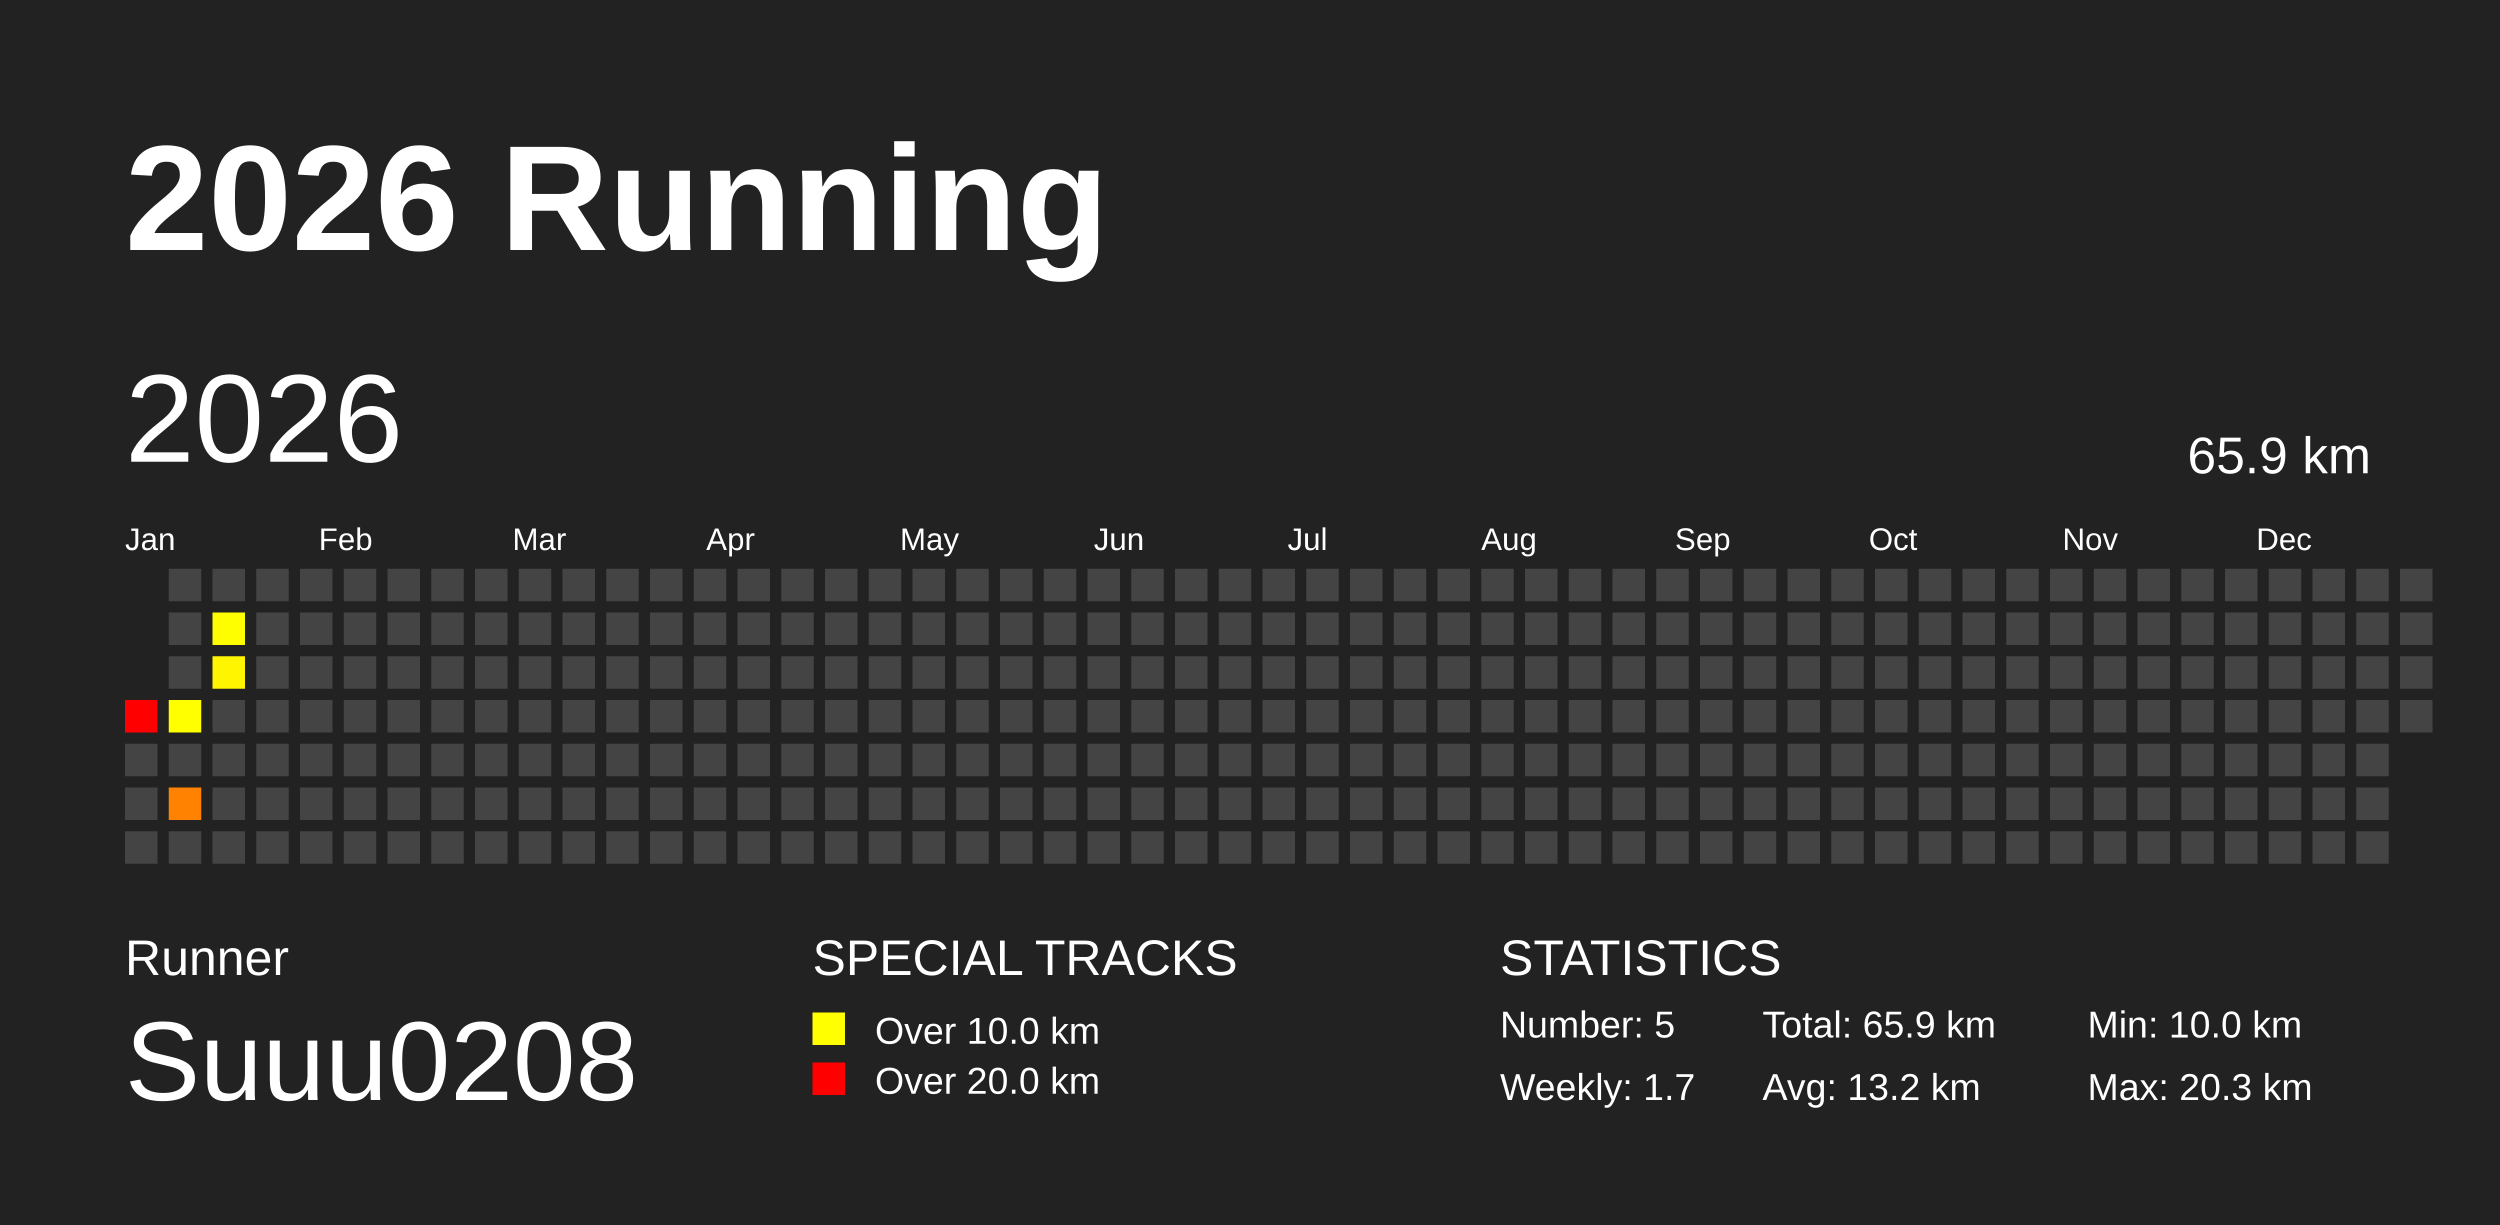
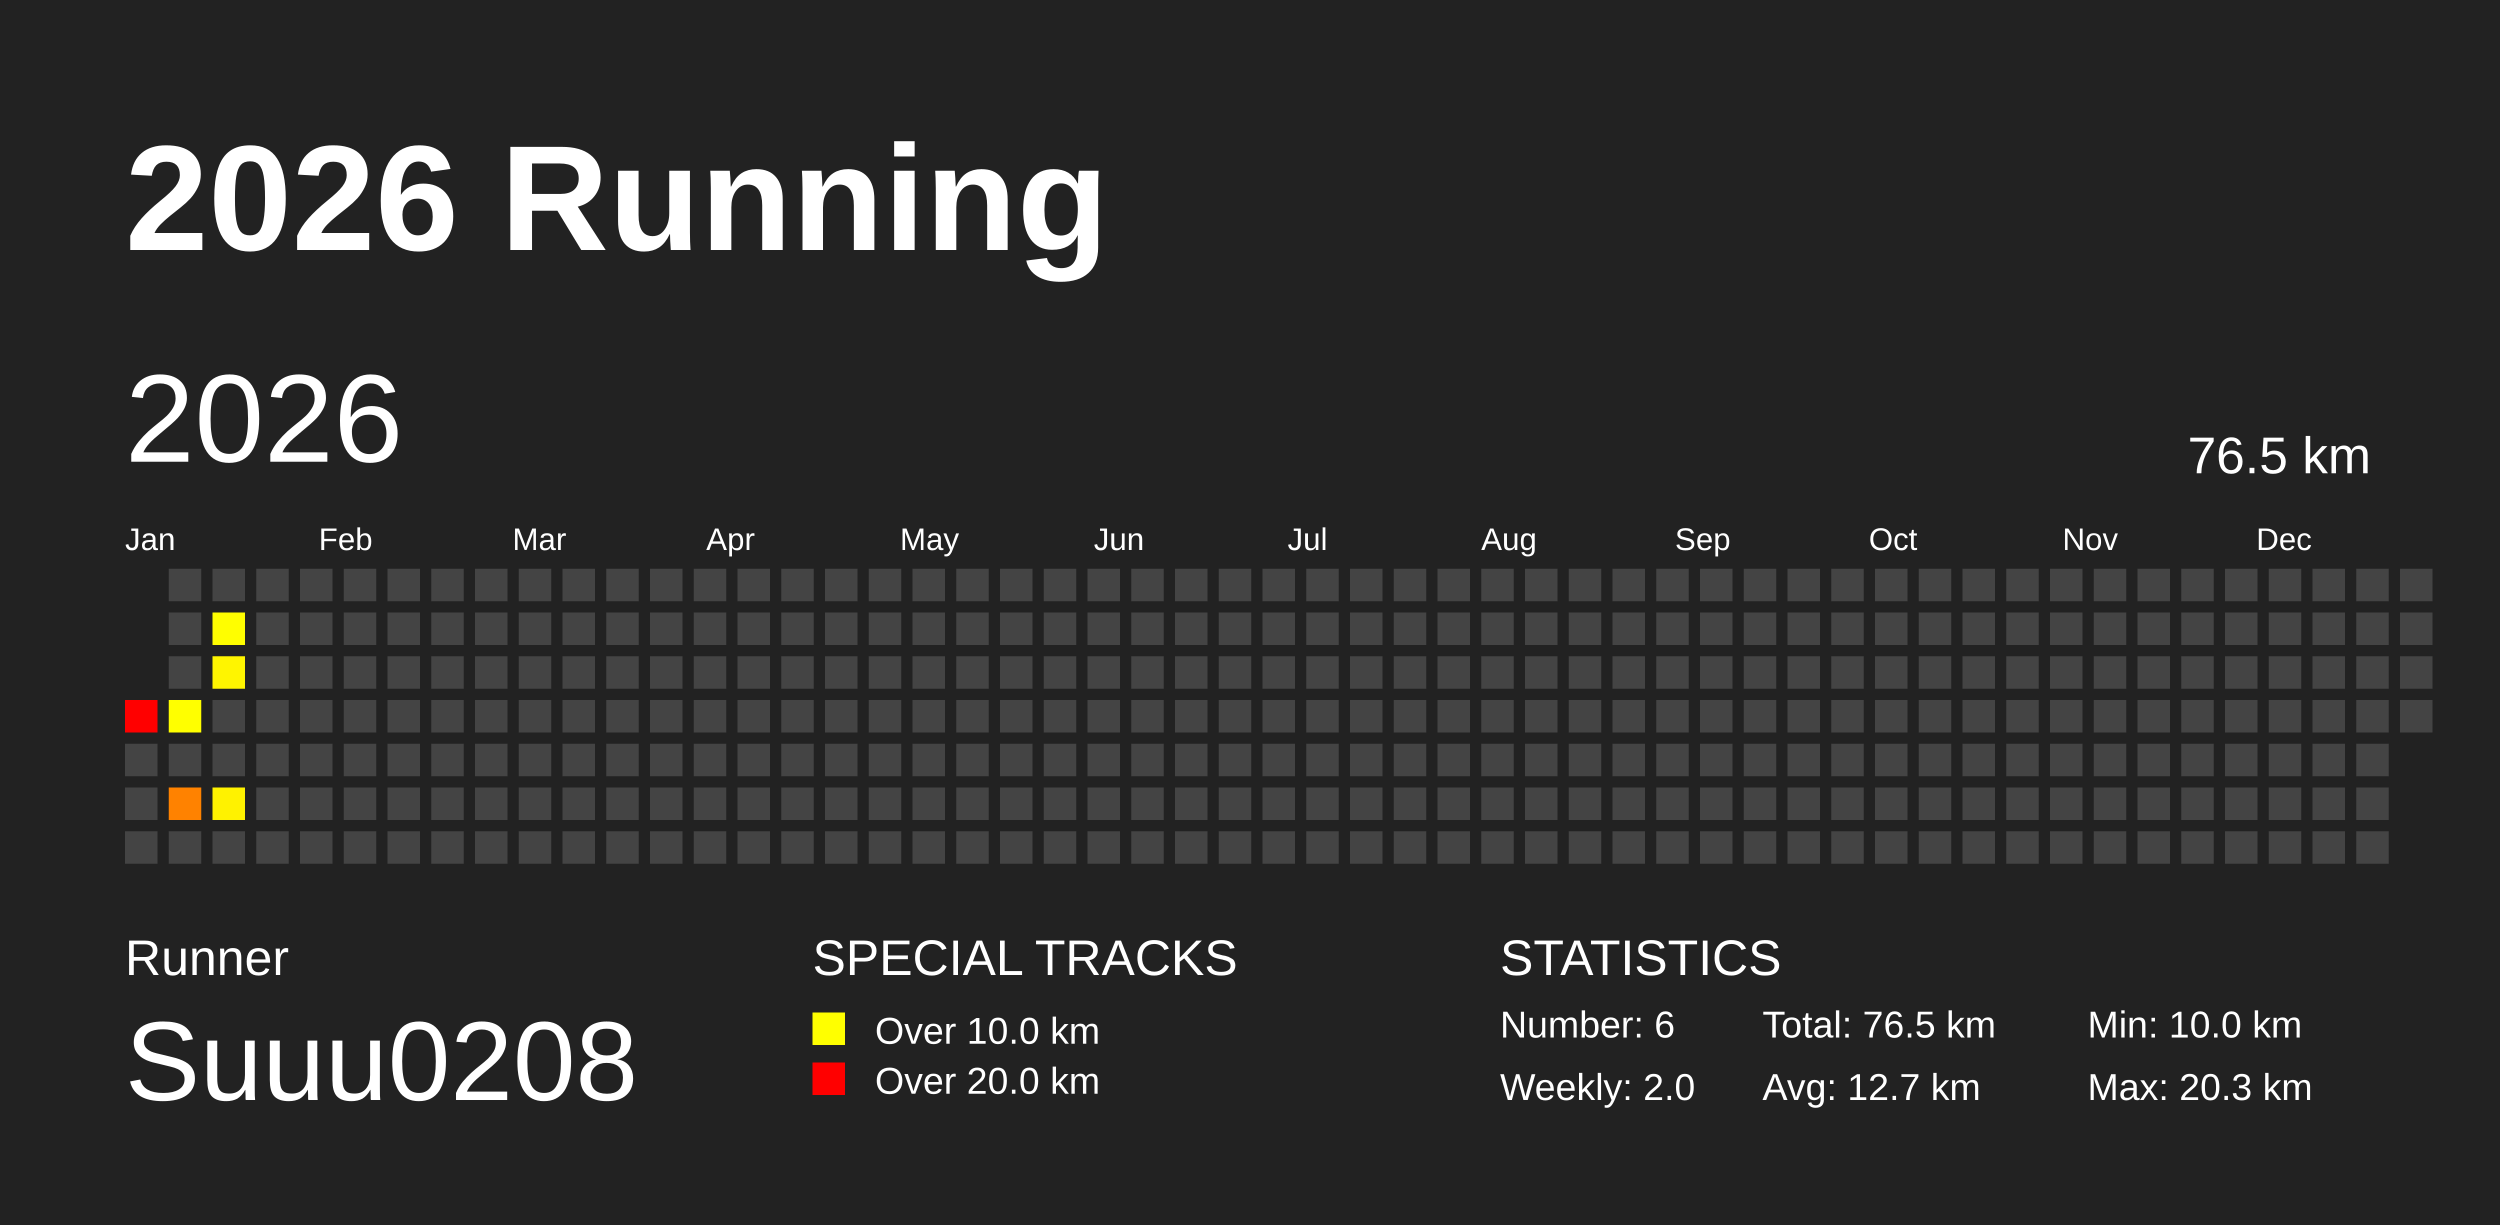
<svg xmlns="http://www.w3.org/2000/svg" baseProfile="full" height="98mm" version="1.1" viewBox="0,0,200,98" width="200mm">
  <defs />
  <rect fill="#222222" height="98" width="200" x="0" y="0" />
  <text fill="#FFFFFF" style="font-size:12px; font-family:Arial; font-weight:bold;" x="10" y="20">2026 Running</text>
  <text fill="#FFFFFF" style="font-size:4px; font-family:Arial" x="10" y="78">Runner</text>
  <text fill="#FFFFFF" style="font-size:9px; font-family:Arial" x="10" y="88">Suuu0208</text>
  <text fill="#FFFFFF" style="font-size:4px; font-family:Arial" x="65" y="78">SPECIAL TRACKS</text>
  <rect fill="yellow" height="2.6" width="2.6" x="65" y="81" />
  <text fill="#FFFFFF" style="font-size:3px; font-family:Arial" x="70" y="83.5">Over 10.0 km</text>
  <rect fill="red" height="2.6" width="2.6" x="65" y="85" />
  <text fill="#FFFFFF" style="font-size:3px; font-family:Arial" x="70" y="87.5">Over 20.0 km</text>
  <text fill="#FFFFFF" style="font-size:4px; font-family:Arial" x="120" y="78">STATISTICS</text>
-   <text fill="#FFFFFF" style="font-size:3px; font-family:Arial" x="120" y="83">Number: 5</text>
-   <text fill="#FFFFFF" style="font-size:3px; font-family:Arial" x="120" y="88">Weekly: 1.7</text>
-   <text fill="#FFFFFF" style="font-size:3px; font-family:Arial" x="141" y="83">Total: 65.9 km</text>
-   <text fill="#FFFFFF" style="font-size:3px; font-family:Arial" x="141" y="88">Avg: 13.2 km</text>
+   <text fill="#FFFFFF" style="font-size:3px; font-family:Arial" x="120" y="83">Number: 6</text>
+   <text fill="#FFFFFF" style="font-size:3px; font-family:Arial" x="120" y="88">Weekly: 2.0</text>
+   <text fill="#FFFFFF" style="font-size:3px; font-family:Arial" x="141" y="83">Total: 76.5 km</text>
+   <text fill="#FFFFFF" style="font-size:3px; font-family:Arial" x="141" y="88">Avg: 12.7 km</text>
  <text fill="#FFFFFF" style="font-size:3px; font-family:Arial" x="167" y="83">Min: 10.0 km</text>
  <text fill="#FFFFFF" style="font-size:3px; font-family:Arial" x="167" y="88">Max: 20.3 km</text>
  <text dominant-baseline="hanging" fill="#FFFFFF" style="font-size:10.0px; font-family:Arial;" x="10" y="30">2026</text>
-   <text dominant-baseline="hanging" fill="#FFFFFF" style="font-size:4.125px; font-family:Arial;" x="175" y="35">65.9 km</text>
+   <text dominant-baseline="hanging" fill="#FFFFFF" style="font-size:4.125px; font-family:Arial;" x="175" y="35">76.5 km</text>
  <text fill="#FFFFFF" style="font-size:2.5px; font-family:Arial" x="10.0" y="44">Jan</text>
  <text fill="#FFFFFF" style="font-size:2.5px; font-family:Arial" x="25.5" y="44">Feb</text>
  <text fill="#FFFFFF" style="font-size:2.5px; font-family:Arial" x="41.0" y="44">Mar</text>
  <text fill="#FFFFFF" style="font-size:2.5px; font-family:Arial" x="56.5" y="44">Apr</text>
  <text fill="#FFFFFF" style="font-size:2.5px; font-family:Arial" x="72.0" y="44">May</text>
  <text fill="#FFFFFF" style="font-size:2.5px; font-family:Arial" x="87.5" y="44">Jun</text>
  <text fill="#FFFFFF" style="font-size:2.5px; font-family:Arial" x="103.0" y="44">Jul</text>
  <text fill="#FFFFFF" style="font-size:2.5px; font-family:Arial" x="118.5" y="44">Aug</text>
  <text fill="#FFFFFF" style="font-size:2.5px; font-family:Arial" x="134.0" y="44">Sep</text>
  <text fill="#FFFFFF" style="font-size:2.5px; font-family:Arial" x="149.5" y="44">Oct</text>
  <text fill="#FFFFFF" style="font-size:2.5px; font-family:Arial" x="165.0" y="44">Nov</text>
  <text fill="#FFFFFF" style="font-size:2.5px; font-family:Arial" x="180.5" y="44">Dec</text>
  <rect fill="red" height="2.6" width="2.6" x="10.0" y="56.0" />
  <rect fill="#444444" height="2.6" width="2.6" x="10.0" y="59.5" />
  <rect fill="#444444" height="2.6" width="2.6" x="10.0" y="63.0" />
  <rect fill="#444444" height="2.6" width="2.6" x="10.0" y="66.5" />
  <rect fill="#444444" height="2.6" width="2.6" x="13.5" y="45.5" />
  <rect fill="#444444" height="2.6" width="2.6" x="13.5" y="49.0" />
  <rect fill="#444444" height="2.6" width="2.6" x="13.5" y="52.5" />
  <rect fill="#ffff00" height="2.6" width="2.6" x="13.5" y="56.0" />
  <rect fill="#444444" height="2.6" width="2.6" x="13.5" y="59.5" />
  <rect fill="#ff8200" height="2.6" width="2.6" x="13.5" y="63.0" />
  <rect fill="#444444" height="2.6" width="2.6" x="13.5" y="66.5" />
  <rect fill="#444444" height="2.6" width="2.6" x="17.0" y="45.5" />
  <rect fill="#fffe00" height="2.6" width="2.6" x="17.0" y="49.0" />
  <rect fill="#fff500" height="2.6" width="2.6" x="17.0" y="52.5" />
  <rect fill="#444444" height="2.6" width="2.6" x="17.0" y="56.0" />
  <rect fill="#444444" height="2.6" width="2.6" x="17.0" y="59.5" />
-   <rect fill="#444444" height="2.6" width="2.6" x="17.0" y="63.0" />
+   <rect fill="#fff200" height="2.6" width="2.6" x="17.0" y="63.0" />
  <rect fill="#444444" height="2.6" width="2.6" x="17.0" y="66.5" />
  <rect fill="#444444" height="2.6" width="2.6" x="20.5" y="45.5" />
  <rect fill="#444444" height="2.6" width="2.6" x="20.5" y="49.0" />
  <rect fill="#444444" height="2.6" width="2.6" x="20.5" y="52.5" />
  <rect fill="#444444" height="2.6" width="2.6" x="20.5" y="56.0" />
  <rect fill="#444444" height="2.6" width="2.6" x="20.5" y="59.5" />
  <rect fill="#444444" height="2.6" width="2.6" x="20.5" y="63.0" />
  <rect fill="#444444" height="2.6" width="2.6" x="20.5" y="66.5" />
  <rect fill="#444444" height="2.6" width="2.6" x="24.0" y="45.5" />
  <rect fill="#444444" height="2.6" width="2.6" x="24.0" y="49.0" />
  <rect fill="#444444" height="2.6" width="2.6" x="24.0" y="52.5" />
  <rect fill="#444444" height="2.6" width="2.6" x="24.0" y="56.0" />
  <rect fill="#444444" height="2.6" width="2.6" x="24.0" y="59.5" />
  <rect fill="#444444" height="2.6" width="2.6" x="24.0" y="63.0" />
  <rect fill="#444444" height="2.6" width="2.6" x="24.0" y="66.5" />
  <rect fill="#444444" height="2.6" width="2.6" x="27.5" y="45.5" />
  <rect fill="#444444" height="2.6" width="2.6" x="27.5" y="49.0" />
  <rect fill="#444444" height="2.6" width="2.6" x="27.5" y="52.5" />
  <rect fill="#444444" height="2.6" width="2.6" x="27.5" y="56.0" />
  <rect fill="#444444" height="2.6" width="2.6" x="27.5" y="59.5" />
  <rect fill="#444444" height="2.6" width="2.6" x="27.5" y="63.0" />
  <rect fill="#444444" height="2.6" width="2.6" x="27.5" y="66.5" />
  <rect fill="#444444" height="2.6" width="2.6" x="31.0" y="45.5" />
  <rect fill="#444444" height="2.6" width="2.6" x="31.0" y="49.0" />
  <rect fill="#444444" height="2.6" width="2.6" x="31.0" y="52.5" />
  <rect fill="#444444" height="2.6" width="2.6" x="31.0" y="56.0" />
  <rect fill="#444444" height="2.6" width="2.6" x="31.0" y="59.5" />
  <rect fill="#444444" height="2.6" width="2.6" x="31.0" y="63.0" />
  <rect fill="#444444" height="2.6" width="2.6" x="31.0" y="66.5" />
  <rect fill="#444444" height="2.6" width="2.6" x="34.5" y="45.5" />
  <rect fill="#444444" height="2.6" width="2.6" x="34.5" y="49.0" />
  <rect fill="#444444" height="2.6" width="2.6" x="34.5" y="52.5" />
  <rect fill="#444444" height="2.6" width="2.6" x="34.5" y="56.0" />
  <rect fill="#444444" height="2.6" width="2.6" x="34.5" y="59.5" />
  <rect fill="#444444" height="2.6" width="2.6" x="34.5" y="63.0" />
  <rect fill="#444444" height="2.6" width="2.6" x="34.5" y="66.5" />
  <rect fill="#444444" height="2.6" width="2.6" x="38.0" y="45.5" />
  <rect fill="#444444" height="2.6" width="2.6" x="38.0" y="49.0" />
  <rect fill="#444444" height="2.6" width="2.6" x="38.0" y="52.5" />
  <rect fill="#444444" height="2.6" width="2.6" x="38.0" y="56.0" />
  <rect fill="#444444" height="2.6" width="2.6" x="38.0" y="59.5" />
  <rect fill="#444444" height="2.6" width="2.6" x="38.0" y="63.0" />
  <rect fill="#444444" height="2.6" width="2.6" x="38.0" y="66.5" />
  <rect fill="#444444" height="2.6" width="2.6" x="41.5" y="45.5" />
  <rect fill="#444444" height="2.6" width="2.6" x="41.5" y="49.0" />
  <rect fill="#444444" height="2.6" width="2.6" x="41.5" y="52.5" />
  <rect fill="#444444" height="2.6" width="2.6" x="41.5" y="56.0" />
  <rect fill="#444444" height="2.6" width="2.6" x="41.5" y="59.5" />
  <rect fill="#444444" height="2.6" width="2.6" x="41.5" y="63.0" />
  <rect fill="#444444" height="2.6" width="2.6" x="41.5" y="66.5" />
  <rect fill="#444444" height="2.6" width="2.6" x="45.0" y="45.5" />
  <rect fill="#444444" height="2.6" width="2.6" x="45.0" y="49.0" />
  <rect fill="#444444" height="2.6" width="2.6" x="45.0" y="52.5" />
  <rect fill="#444444" height="2.6" width="2.6" x="45.0" y="56.0" />
  <rect fill="#444444" height="2.6" width="2.6" x="45.0" y="59.5" />
  <rect fill="#444444" height="2.6" width="2.6" x="45.0" y="63.0" />
  <rect fill="#444444" height="2.6" width="2.6" x="45.0" y="66.5" />
  <rect fill="#444444" height="2.6" width="2.6" x="48.5" y="45.5" />
  <rect fill="#444444" height="2.6" width="2.6" x="48.5" y="49.0" />
  <rect fill="#444444" height="2.6" width="2.6" x="48.5" y="52.5" />
  <rect fill="#444444" height="2.6" width="2.6" x="48.5" y="56.0" />
  <rect fill="#444444" height="2.6" width="2.6" x="48.5" y="59.5" />
  <rect fill="#444444" height="2.6" width="2.6" x="48.5" y="63.0" />
  <rect fill="#444444" height="2.6" width="2.6" x="48.5" y="66.5" />
  <rect fill="#444444" height="2.6" width="2.6" x="52.0" y="45.5" />
  <rect fill="#444444" height="2.6" width="2.6" x="52.0" y="49.0" />
  <rect fill="#444444" height="2.6" width="2.6" x="52.0" y="52.5" />
  <rect fill="#444444" height="2.6" width="2.6" x="52.0" y="56.0" />
  <rect fill="#444444" height="2.6" width="2.6" x="52.0" y="59.5" />
  <rect fill="#444444" height="2.6" width="2.6" x="52.0" y="63.0" />
  <rect fill="#444444" height="2.6" width="2.6" x="52.0" y="66.5" />
  <rect fill="#444444" height="2.6" width="2.6" x="55.5" y="45.5" />
  <rect fill="#444444" height="2.6" width="2.6" x="55.5" y="49.0" />
  <rect fill="#444444" height="2.6" width="2.6" x="55.5" y="52.5" />
  <rect fill="#444444" height="2.6" width="2.6" x="55.5" y="56.0" />
  <rect fill="#444444" height="2.6" width="2.6" x="55.5" y="59.5" />
  <rect fill="#444444" height="2.6" width="2.6" x="55.5" y="63.0" />
  <rect fill="#444444" height="2.6" width="2.6" x="55.5" y="66.5" />
  <rect fill="#444444" height="2.6" width="2.6" x="59.0" y="45.5" />
  <rect fill="#444444" height="2.6" width="2.6" x="59.0" y="49.0" />
  <rect fill="#444444" height="2.6" width="2.6" x="59.0" y="52.5" />
  <rect fill="#444444" height="2.6" width="2.6" x="59.0" y="56.0" />
  <rect fill="#444444" height="2.6" width="2.6" x="59.0" y="59.5" />
  <rect fill="#444444" height="2.6" width="2.6" x="59.0" y="63.0" />
  <rect fill="#444444" height="2.6" width="2.6" x="59.0" y="66.5" />
  <rect fill="#444444" height="2.6" width="2.6" x="62.5" y="45.5" />
  <rect fill="#444444" height="2.6" width="2.6" x="62.5" y="49.0" />
  <rect fill="#444444" height="2.6" width="2.6" x="62.5" y="52.5" />
  <rect fill="#444444" height="2.6" width="2.6" x="62.5" y="56.0" />
  <rect fill="#444444" height="2.6" width="2.6" x="62.5" y="59.5" />
  <rect fill="#444444" height="2.6" width="2.6" x="62.5" y="63.0" />
  <rect fill="#444444" height="2.6" width="2.6" x="62.5" y="66.5" />
  <rect fill="#444444" height="2.6" width="2.6" x="66.0" y="45.5" />
  <rect fill="#444444" height="2.6" width="2.6" x="66.0" y="49.0" />
  <rect fill="#444444" height="2.6" width="2.6" x="66.0" y="52.5" />
  <rect fill="#444444" height="2.6" width="2.6" x="66.0" y="56.0" />
  <rect fill="#444444" height="2.6" width="2.6" x="66.0" y="59.5" />
  <rect fill="#444444" height="2.6" width="2.6" x="66.0" y="63.0" />
  <rect fill="#444444" height="2.6" width="2.6" x="66.0" y="66.5" />
  <rect fill="#444444" height="2.6" width="2.6" x="69.5" y="45.5" />
  <rect fill="#444444" height="2.6" width="2.6" x="69.5" y="49.0" />
  <rect fill="#444444" height="2.6" width="2.6" x="69.5" y="52.5" />
  <rect fill="#444444" height="2.6" width="2.6" x="69.5" y="56.0" />
  <rect fill="#444444" height="2.6" width="2.6" x="69.5" y="59.5" />
  <rect fill="#444444" height="2.6" width="2.6" x="69.5" y="63.0" />
  <rect fill="#444444" height="2.6" width="2.6" x="69.5" y="66.5" />
  <rect fill="#444444" height="2.6" width="2.6" x="73.0" y="45.5" />
  <rect fill="#444444" height="2.6" width="2.6" x="73.0" y="49.0" />
  <rect fill="#444444" height="2.6" width="2.6" x="73.0" y="52.5" />
  <rect fill="#444444" height="2.6" width="2.6" x="73.0" y="56.0" />
  <rect fill="#444444" height="2.6" width="2.6" x="73.0" y="59.5" />
  <rect fill="#444444" height="2.6" width="2.6" x="73.0" y="63.0" />
  <rect fill="#444444" height="2.6" width="2.6" x="73.0" y="66.5" />
  <rect fill="#444444" height="2.6" width="2.6" x="76.5" y="45.5" />
  <rect fill="#444444" height="2.6" width="2.6" x="76.5" y="49.0" />
  <rect fill="#444444" height="2.6" width="2.6" x="76.5" y="52.5" />
  <rect fill="#444444" height="2.6" width="2.6" x="76.5" y="56.0" />
  <rect fill="#444444" height="2.6" width="2.6" x="76.5" y="59.5" />
  <rect fill="#444444" height="2.6" width="2.6" x="76.5" y="63.0" />
  <rect fill="#444444" height="2.6" width="2.6" x="76.5" y="66.5" />
  <rect fill="#444444" height="2.6" width="2.6" x="80.0" y="45.5" />
  <rect fill="#444444" height="2.6" width="2.6" x="80.0" y="49.0" />
  <rect fill="#444444" height="2.6" width="2.6" x="80.0" y="52.5" />
  <rect fill="#444444" height="2.6" width="2.6" x="80.0" y="56.0" />
  <rect fill="#444444" height="2.6" width="2.6" x="80.0" y="59.5" />
  <rect fill="#444444" height="2.6" width="2.6" x="80.0" y="63.0" />
  <rect fill="#444444" height="2.6" width="2.6" x="80.0" y="66.5" />
  <rect fill="#444444" height="2.6" width="2.6" x="83.5" y="45.5" />
  <rect fill="#444444" height="2.6" width="2.6" x="83.5" y="49.0" />
  <rect fill="#444444" height="2.6" width="2.6" x="83.5" y="52.5" />
  <rect fill="#444444" height="2.6" width="2.6" x="83.5" y="56.0" />
  <rect fill="#444444" height="2.6" width="2.6" x="83.5" y="59.5" />
  <rect fill="#444444" height="2.6" width="2.6" x="83.5" y="63.0" />
  <rect fill="#444444" height="2.6" width="2.6" x="83.5" y="66.5" />
  <rect fill="#444444" height="2.6" width="2.6" x="87.0" y="45.5" />
  <rect fill="#444444" height="2.6" width="2.6" x="87.0" y="49.0" />
  <rect fill="#444444" height="2.6" width="2.6" x="87.0" y="52.5" />
  <rect fill="#444444" height="2.6" width="2.6" x="87.0" y="56.0" />
  <rect fill="#444444" height="2.6" width="2.6" x="87.0" y="59.5" />
  <rect fill="#444444" height="2.6" width="2.6" x="87.0" y="63.0" />
  <rect fill="#444444" height="2.6" width="2.6" x="87.0" y="66.5" />
  <rect fill="#444444" height="2.6" width="2.6" x="90.5" y="45.5" />
  <rect fill="#444444" height="2.6" width="2.6" x="90.5" y="49.0" />
  <rect fill="#444444" height="2.6" width="2.6" x="90.5" y="52.5" />
  <rect fill="#444444" height="2.6" width="2.6" x="90.5" y="56.0" />
  <rect fill="#444444" height="2.6" width="2.6" x="90.5" y="59.5" />
  <rect fill="#444444" height="2.6" width="2.6" x="90.5" y="63.0" />
  <rect fill="#444444" height="2.6" width="2.6" x="90.5" y="66.5" />
  <rect fill="#444444" height="2.6" width="2.6" x="94.0" y="45.5" />
  <rect fill="#444444" height="2.6" width="2.6" x="94.0" y="49.0" />
  <rect fill="#444444" height="2.6" width="2.6" x="94.0" y="52.5" />
  <rect fill="#444444" height="2.6" width="2.6" x="94.0" y="56.0" />
  <rect fill="#444444" height="2.6" width="2.6" x="94.0" y="59.5" />
  <rect fill="#444444" height="2.6" width="2.6" x="94.0" y="63.0" />
  <rect fill="#444444" height="2.6" width="2.6" x="94.0" y="66.5" />
  <rect fill="#444444" height="2.6" width="2.6" x="97.5" y="45.5" />
  <rect fill="#444444" height="2.6" width="2.6" x="97.5" y="49.0" />
  <rect fill="#444444" height="2.6" width="2.6" x="97.5" y="52.5" />
  <rect fill="#444444" height="2.6" width="2.6" x="97.5" y="56.0" />
  <rect fill="#444444" height="2.6" width="2.6" x="97.5" y="59.5" />
  <rect fill="#444444" height="2.6" width="2.6" x="97.5" y="63.0" />
  <rect fill="#444444" height="2.6" width="2.6" x="97.5" y="66.5" />
  <rect fill="#444444" height="2.6" width="2.6" x="101.0" y="45.5" />
  <rect fill="#444444" height="2.6" width="2.6" x="101.0" y="49.0" />
  <rect fill="#444444" height="2.6" width="2.6" x="101.0" y="52.5" />
  <rect fill="#444444" height="2.6" width="2.6" x="101.0" y="56.0" />
  <rect fill="#444444" height="2.6" width="2.6" x="101.0" y="59.5" />
  <rect fill="#444444" height="2.6" width="2.6" x="101.0" y="63.0" />
  <rect fill="#444444" height="2.6" width="2.6" x="101.0" y="66.5" />
  <rect fill="#444444" height="2.6" width="2.6" x="104.5" y="45.5" />
  <rect fill="#444444" height="2.6" width="2.6" x="104.5" y="49.0" />
  <rect fill="#444444" height="2.6" width="2.6" x="104.5" y="52.5" />
  <rect fill="#444444" height="2.6" width="2.6" x="104.5" y="56.0" />
  <rect fill="#444444" height="2.6" width="2.6" x="104.5" y="59.5" />
  <rect fill="#444444" height="2.6" width="2.6" x="104.5" y="63.0" />
  <rect fill="#444444" height="2.6" width="2.6" x="104.5" y="66.5" />
  <rect fill="#444444" height="2.6" width="2.6" x="108.0" y="45.5" />
  <rect fill="#444444" height="2.6" width="2.6" x="108.0" y="49.0" />
  <rect fill="#444444" height="2.6" width="2.6" x="108.0" y="52.5" />
  <rect fill="#444444" height="2.6" width="2.6" x="108.0" y="56.0" />
  <rect fill="#444444" height="2.6" width="2.6" x="108.0" y="59.5" />
  <rect fill="#444444" height="2.6" width="2.6" x="108.0" y="63.0" />
  <rect fill="#444444" height="2.6" width="2.6" x="108.0" y="66.5" />
  <rect fill="#444444" height="2.6" width="2.6" x="111.5" y="45.5" />
  <rect fill="#444444" height="2.6" width="2.6" x="111.5" y="49.0" />
  <rect fill="#444444" height="2.6" width="2.6" x="111.5" y="52.5" />
  <rect fill="#444444" height="2.6" width="2.6" x="111.5" y="56.0" />
  <rect fill="#444444" height="2.6" width="2.6" x="111.5" y="59.5" />
  <rect fill="#444444" height="2.6" width="2.6" x="111.5" y="63.0" />
  <rect fill="#444444" height="2.6" width="2.6" x="111.5" y="66.5" />
  <rect fill="#444444" height="2.6" width="2.6" x="115.0" y="45.5" />
  <rect fill="#444444" height="2.6" width="2.6" x="115.0" y="49.0" />
  <rect fill="#444444" height="2.6" width="2.6" x="115.0" y="52.5" />
  <rect fill="#444444" height="2.6" width="2.6" x="115.0" y="56.0" />
  <rect fill="#444444" height="2.6" width="2.6" x="115.0" y="59.5" />
  <rect fill="#444444" height="2.6" width="2.6" x="115.0" y="63.0" />
  <rect fill="#444444" height="2.6" width="2.6" x="115.0" y="66.5" />
  <rect fill="#444444" height="2.6" width="2.6" x="118.5" y="45.5" />
  <rect fill="#444444" height="2.6" width="2.6" x="118.5" y="49.0" />
  <rect fill="#444444" height="2.6" width="2.6" x="118.5" y="52.5" />
  <rect fill="#444444" height="2.6" width="2.6" x="118.5" y="56.0" />
  <rect fill="#444444" height="2.6" width="2.6" x="118.5" y="59.5" />
  <rect fill="#444444" height="2.6" width="2.6" x="118.5" y="63.0" />
  <rect fill="#444444" height="2.6" width="2.6" x="118.5" y="66.5" />
  <rect fill="#444444" height="2.6" width="2.6" x="122.0" y="45.5" />
  <rect fill="#444444" height="2.6" width="2.6" x="122.0" y="49.0" />
  <rect fill="#444444" height="2.6" width="2.6" x="122.0" y="52.5" />
  <rect fill="#444444" height="2.6" width="2.6" x="122.0" y="56.0" />
  <rect fill="#444444" height="2.6" width="2.6" x="122.0" y="59.5" />
  <rect fill="#444444" height="2.6" width="2.6" x="122.0" y="63.0" />
  <rect fill="#444444" height="2.6" width="2.6" x="122.0" y="66.5" />
  <rect fill="#444444" height="2.6" width="2.6" x="125.5" y="45.5" />
  <rect fill="#444444" height="2.6" width="2.6" x="125.5" y="49.0" />
  <rect fill="#444444" height="2.6" width="2.6" x="125.5" y="52.5" />
  <rect fill="#444444" height="2.6" width="2.6" x="125.5" y="56.0" />
  <rect fill="#444444" height="2.6" width="2.6" x="125.5" y="59.5" />
  <rect fill="#444444" height="2.6" width="2.6" x="125.5" y="63.0" />
  <rect fill="#444444" height="2.6" width="2.6" x="125.5" y="66.5" />
  <rect fill="#444444" height="2.6" width="2.6" x="129.0" y="45.5" />
  <rect fill="#444444" height="2.6" width="2.6" x="129.0" y="49.0" />
  <rect fill="#444444" height="2.6" width="2.6" x="129.0" y="52.5" />
  <rect fill="#444444" height="2.6" width="2.6" x="129.0" y="56.0" />
  <rect fill="#444444" height="2.6" width="2.6" x="129.0" y="59.5" />
  <rect fill="#444444" height="2.6" width="2.6" x="129.0" y="63.0" />
  <rect fill="#444444" height="2.6" width="2.6" x="129.0" y="66.5" />
  <rect fill="#444444" height="2.6" width="2.6" x="132.5" y="45.5" />
  <rect fill="#444444" height="2.6" width="2.6" x="132.5" y="49.0" />
  <rect fill="#444444" height="2.6" width="2.6" x="132.5" y="52.5" />
  <rect fill="#444444" height="2.6" width="2.6" x="132.5" y="56.0" />
  <rect fill="#444444" height="2.6" width="2.6" x="132.5" y="59.5" />
  <rect fill="#444444" height="2.6" width="2.6" x="132.5" y="63.0" />
  <rect fill="#444444" height="2.6" width="2.6" x="132.5" y="66.5" />
  <rect fill="#444444" height="2.6" width="2.6" x="136.0" y="45.5" />
  <rect fill="#444444" height="2.6" width="2.6" x="136.0" y="49.0" />
  <rect fill="#444444" height="2.6" width="2.6" x="136.0" y="52.5" />
  <rect fill="#444444" height="2.6" width="2.6" x="136.0" y="56.0" />
  <rect fill="#444444" height="2.6" width="2.6" x="136.0" y="59.5" />
  <rect fill="#444444" height="2.6" width="2.6" x="136.0" y="63.0" />
  <rect fill="#444444" height="2.6" width="2.6" x="136.0" y="66.5" />
  <rect fill="#444444" height="2.6" width="2.6" x="139.5" y="45.5" />
  <rect fill="#444444" height="2.6" width="2.6" x="139.5" y="49.0" />
  <rect fill="#444444" height="2.6" width="2.6" x="139.5" y="52.5" />
  <rect fill="#444444" height="2.6" width="2.6" x="139.5" y="56.0" />
  <rect fill="#444444" height="2.6" width="2.6" x="139.5" y="59.5" />
  <rect fill="#444444" height="2.6" width="2.6" x="139.5" y="63.0" />
  <rect fill="#444444" height="2.6" width="2.6" x="139.5" y="66.5" />
  <rect fill="#444444" height="2.6" width="2.6" x="143.0" y="45.5" />
  <rect fill="#444444" height="2.6" width="2.6" x="143.0" y="49.0" />
  <rect fill="#444444" height="2.6" width="2.6" x="143.0" y="52.5" />
  <rect fill="#444444" height="2.6" width="2.6" x="143.0" y="56.0" />
  <rect fill="#444444" height="2.6" width="2.6" x="143.0" y="59.5" />
  <rect fill="#444444" height="2.6" width="2.6" x="143.0" y="63.0" />
  <rect fill="#444444" height="2.6" width="2.6" x="143.0" y="66.5" />
  <rect fill="#444444" height="2.6" width="2.6" x="146.5" y="45.5" />
  <rect fill="#444444" height="2.6" width="2.6" x="146.5" y="49.0" />
  <rect fill="#444444" height="2.6" width="2.6" x="146.5" y="52.5" />
  <rect fill="#444444" height="2.6" width="2.6" x="146.5" y="56.0" />
  <rect fill="#444444" height="2.6" width="2.6" x="146.5" y="59.5" />
  <rect fill="#444444" height="2.6" width="2.6" x="146.5" y="63.0" />
  <rect fill="#444444" height="2.6" width="2.6" x="146.5" y="66.5" />
  <rect fill="#444444" height="2.6" width="2.6" x="150.0" y="45.5" />
  <rect fill="#444444" height="2.6" width="2.6" x="150.0" y="49.0" />
  <rect fill="#444444" height="2.6" width="2.6" x="150.0" y="52.5" />
  <rect fill="#444444" height="2.6" width="2.6" x="150.0" y="56.0" />
  <rect fill="#444444" height="2.6" width="2.6" x="150.0" y="59.5" />
  <rect fill="#444444" height="2.6" width="2.6" x="150.0" y="63.0" />
  <rect fill="#444444" height="2.6" width="2.6" x="150.0" y="66.5" />
  <rect fill="#444444" height="2.6" width="2.6" x="153.5" y="45.5" />
  <rect fill="#444444" height="2.6" width="2.6" x="153.5" y="49.0" />
  <rect fill="#444444" height="2.6" width="2.6" x="153.5" y="52.5" />
  <rect fill="#444444" height="2.6" width="2.6" x="153.5" y="56.0" />
  <rect fill="#444444" height="2.6" width="2.6" x="153.5" y="59.5" />
  <rect fill="#444444" height="2.6" width="2.6" x="153.5" y="63.0" />
  <rect fill="#444444" height="2.6" width="2.6" x="153.5" y="66.5" />
  <rect fill="#444444" height="2.6" width="2.6" x="157.0" y="45.5" />
  <rect fill="#444444" height="2.6" width="2.6" x="157.0" y="49.0" />
  <rect fill="#444444" height="2.6" width="2.6" x="157.0" y="52.5" />
  <rect fill="#444444" height="2.6" width="2.6" x="157.0" y="56.0" />
  <rect fill="#444444" height="2.6" width="2.6" x="157.0" y="59.5" />
  <rect fill="#444444" height="2.6" width="2.6" x="157.0" y="63.0" />
  <rect fill="#444444" height="2.6" width="2.6" x="157.0" y="66.5" />
  <rect fill="#444444" height="2.6" width="2.6" x="160.5" y="45.5" />
  <rect fill="#444444" height="2.6" width="2.6" x="160.5" y="49.0" />
  <rect fill="#444444" height="2.6" width="2.6" x="160.5" y="52.5" />
  <rect fill="#444444" height="2.6" width="2.6" x="160.5" y="56.0" />
  <rect fill="#444444" height="2.6" width="2.6" x="160.5" y="59.5" />
  <rect fill="#444444" height="2.6" width="2.6" x="160.5" y="63.0" />
  <rect fill="#444444" height="2.6" width="2.6" x="160.5" y="66.5" />
  <rect fill="#444444" height="2.6" width="2.6" x="164.0" y="45.5" />
  <rect fill="#444444" height="2.6" width="2.6" x="164.0" y="49.0" />
  <rect fill="#444444" height="2.6" width="2.6" x="164.0" y="52.5" />
  <rect fill="#444444" height="2.6" width="2.6" x="164.0" y="56.0" />
  <rect fill="#444444" height="2.6" width="2.6" x="164.0" y="59.5" />
  <rect fill="#444444" height="2.6" width="2.6" x="164.0" y="63.0" />
  <rect fill="#444444" height="2.6" width="2.6" x="164.0" y="66.5" />
  <rect fill="#444444" height="2.6" width="2.6" x="167.5" y="45.5" />
  <rect fill="#444444" height="2.6" width="2.6" x="167.5" y="49.0" />
  <rect fill="#444444" height="2.6" width="2.6" x="167.5" y="52.5" />
  <rect fill="#444444" height="2.6" width="2.6" x="167.5" y="56.0" />
  <rect fill="#444444" height="2.6" width="2.6" x="167.5" y="59.5" />
  <rect fill="#444444" height="2.6" width="2.6" x="167.5" y="63.0" />
  <rect fill="#444444" height="2.6" width="2.6" x="167.5" y="66.5" />
  <rect fill="#444444" height="2.6" width="2.6" x="171.0" y="45.5" />
  <rect fill="#444444" height="2.6" width="2.6" x="171.0" y="49.0" />
  <rect fill="#444444" height="2.6" width="2.6" x="171.0" y="52.5" />
  <rect fill="#444444" height="2.6" width="2.6" x="171.0" y="56.0" />
  <rect fill="#444444" height="2.6" width="2.6" x="171.0" y="59.5" />
  <rect fill="#444444" height="2.6" width="2.6" x="171.0" y="63.0" />
  <rect fill="#444444" height="2.6" width="2.6" x="171.0" y="66.5" />
  <rect fill="#444444" height="2.6" width="2.6" x="174.5" y="45.5" />
  <rect fill="#444444" height="2.6" width="2.6" x="174.5" y="49.0" />
  <rect fill="#444444" height="2.6" width="2.6" x="174.5" y="52.5" />
  <rect fill="#444444" height="2.6" width="2.6" x="174.5" y="56.0" />
  <rect fill="#444444" height="2.6" width="2.6" x="174.5" y="59.5" />
  <rect fill="#444444" height="2.6" width="2.6" x="174.5" y="63.0" />
  <rect fill="#444444" height="2.6" width="2.6" x="174.5" y="66.5" />
  <rect fill="#444444" height="2.6" width="2.6" x="178.0" y="45.5" />
  <rect fill="#444444" height="2.6" width="2.6" x="178.0" y="49.0" />
  <rect fill="#444444" height="2.6" width="2.6" x="178.0" y="52.5" />
  <rect fill="#444444" height="2.6" width="2.6" x="178.0" y="56.0" />
  <rect fill="#444444" height="2.6" width="2.6" x="178.0" y="59.5" />
  <rect fill="#444444" height="2.6" width="2.6" x="178.0" y="63.0" />
  <rect fill="#444444" height="2.6" width="2.6" x="178.0" y="66.5" />
  <rect fill="#444444" height="2.6" width="2.6" x="181.5" y="45.5" />
  <rect fill="#444444" height="2.6" width="2.6" x="181.5" y="49.0" />
  <rect fill="#444444" height="2.6" width="2.6" x="181.5" y="52.5" />
  <rect fill="#444444" height="2.6" width="2.6" x="181.5" y="56.0" />
  <rect fill="#444444" height="2.6" width="2.6" x="181.5" y="59.5" />
  <rect fill="#444444" height="2.6" width="2.6" x="181.5" y="63.0" />
  <rect fill="#444444" height="2.6" width="2.6" x="181.5" y="66.5" />
  <rect fill="#444444" height="2.6" width="2.6" x="185.0" y="45.5" />
  <rect fill="#444444" height="2.6" width="2.6" x="185.0" y="49.0" />
  <rect fill="#444444" height="2.6" width="2.6" x="185.0" y="52.5" />
  <rect fill="#444444" height="2.6" width="2.6" x="185.0" y="56.0" />
  <rect fill="#444444" height="2.6" width="2.6" x="185.0" y="59.5" />
  <rect fill="#444444" height="2.6" width="2.6" x="185.0" y="63.0" />
  <rect fill="#444444" height="2.6" width="2.6" x="185.0" y="66.5" />
  <rect fill="#444444" height="2.6" width="2.6" x="188.5" y="45.5" />
  <rect fill="#444444" height="2.6" width="2.6" x="188.5" y="49.0" />
  <rect fill="#444444" height="2.6" width="2.6" x="188.5" y="52.5" />
  <rect fill="#444444" height="2.6" width="2.6" x="188.5" y="56.0" />
  <rect fill="#444444" height="2.6" width="2.6" x="188.5" y="59.5" />
  <rect fill="#444444" height="2.6" width="2.6" x="188.5" y="63.0" />
  <rect fill="#444444" height="2.6" width="2.6" x="188.5" y="66.5" />
  <rect fill="#444444" height="2.6" width="2.6" x="192.0" y="45.5" />
  <rect fill="#444444" height="2.6" width="2.6" x="192.0" y="49.0" />
  <rect fill="#444444" height="2.6" width="2.6" x="192.0" y="52.5" />
  <rect fill="#444444" height="2.6" width="2.6" x="192.0" y="56.0" />
</svg>
